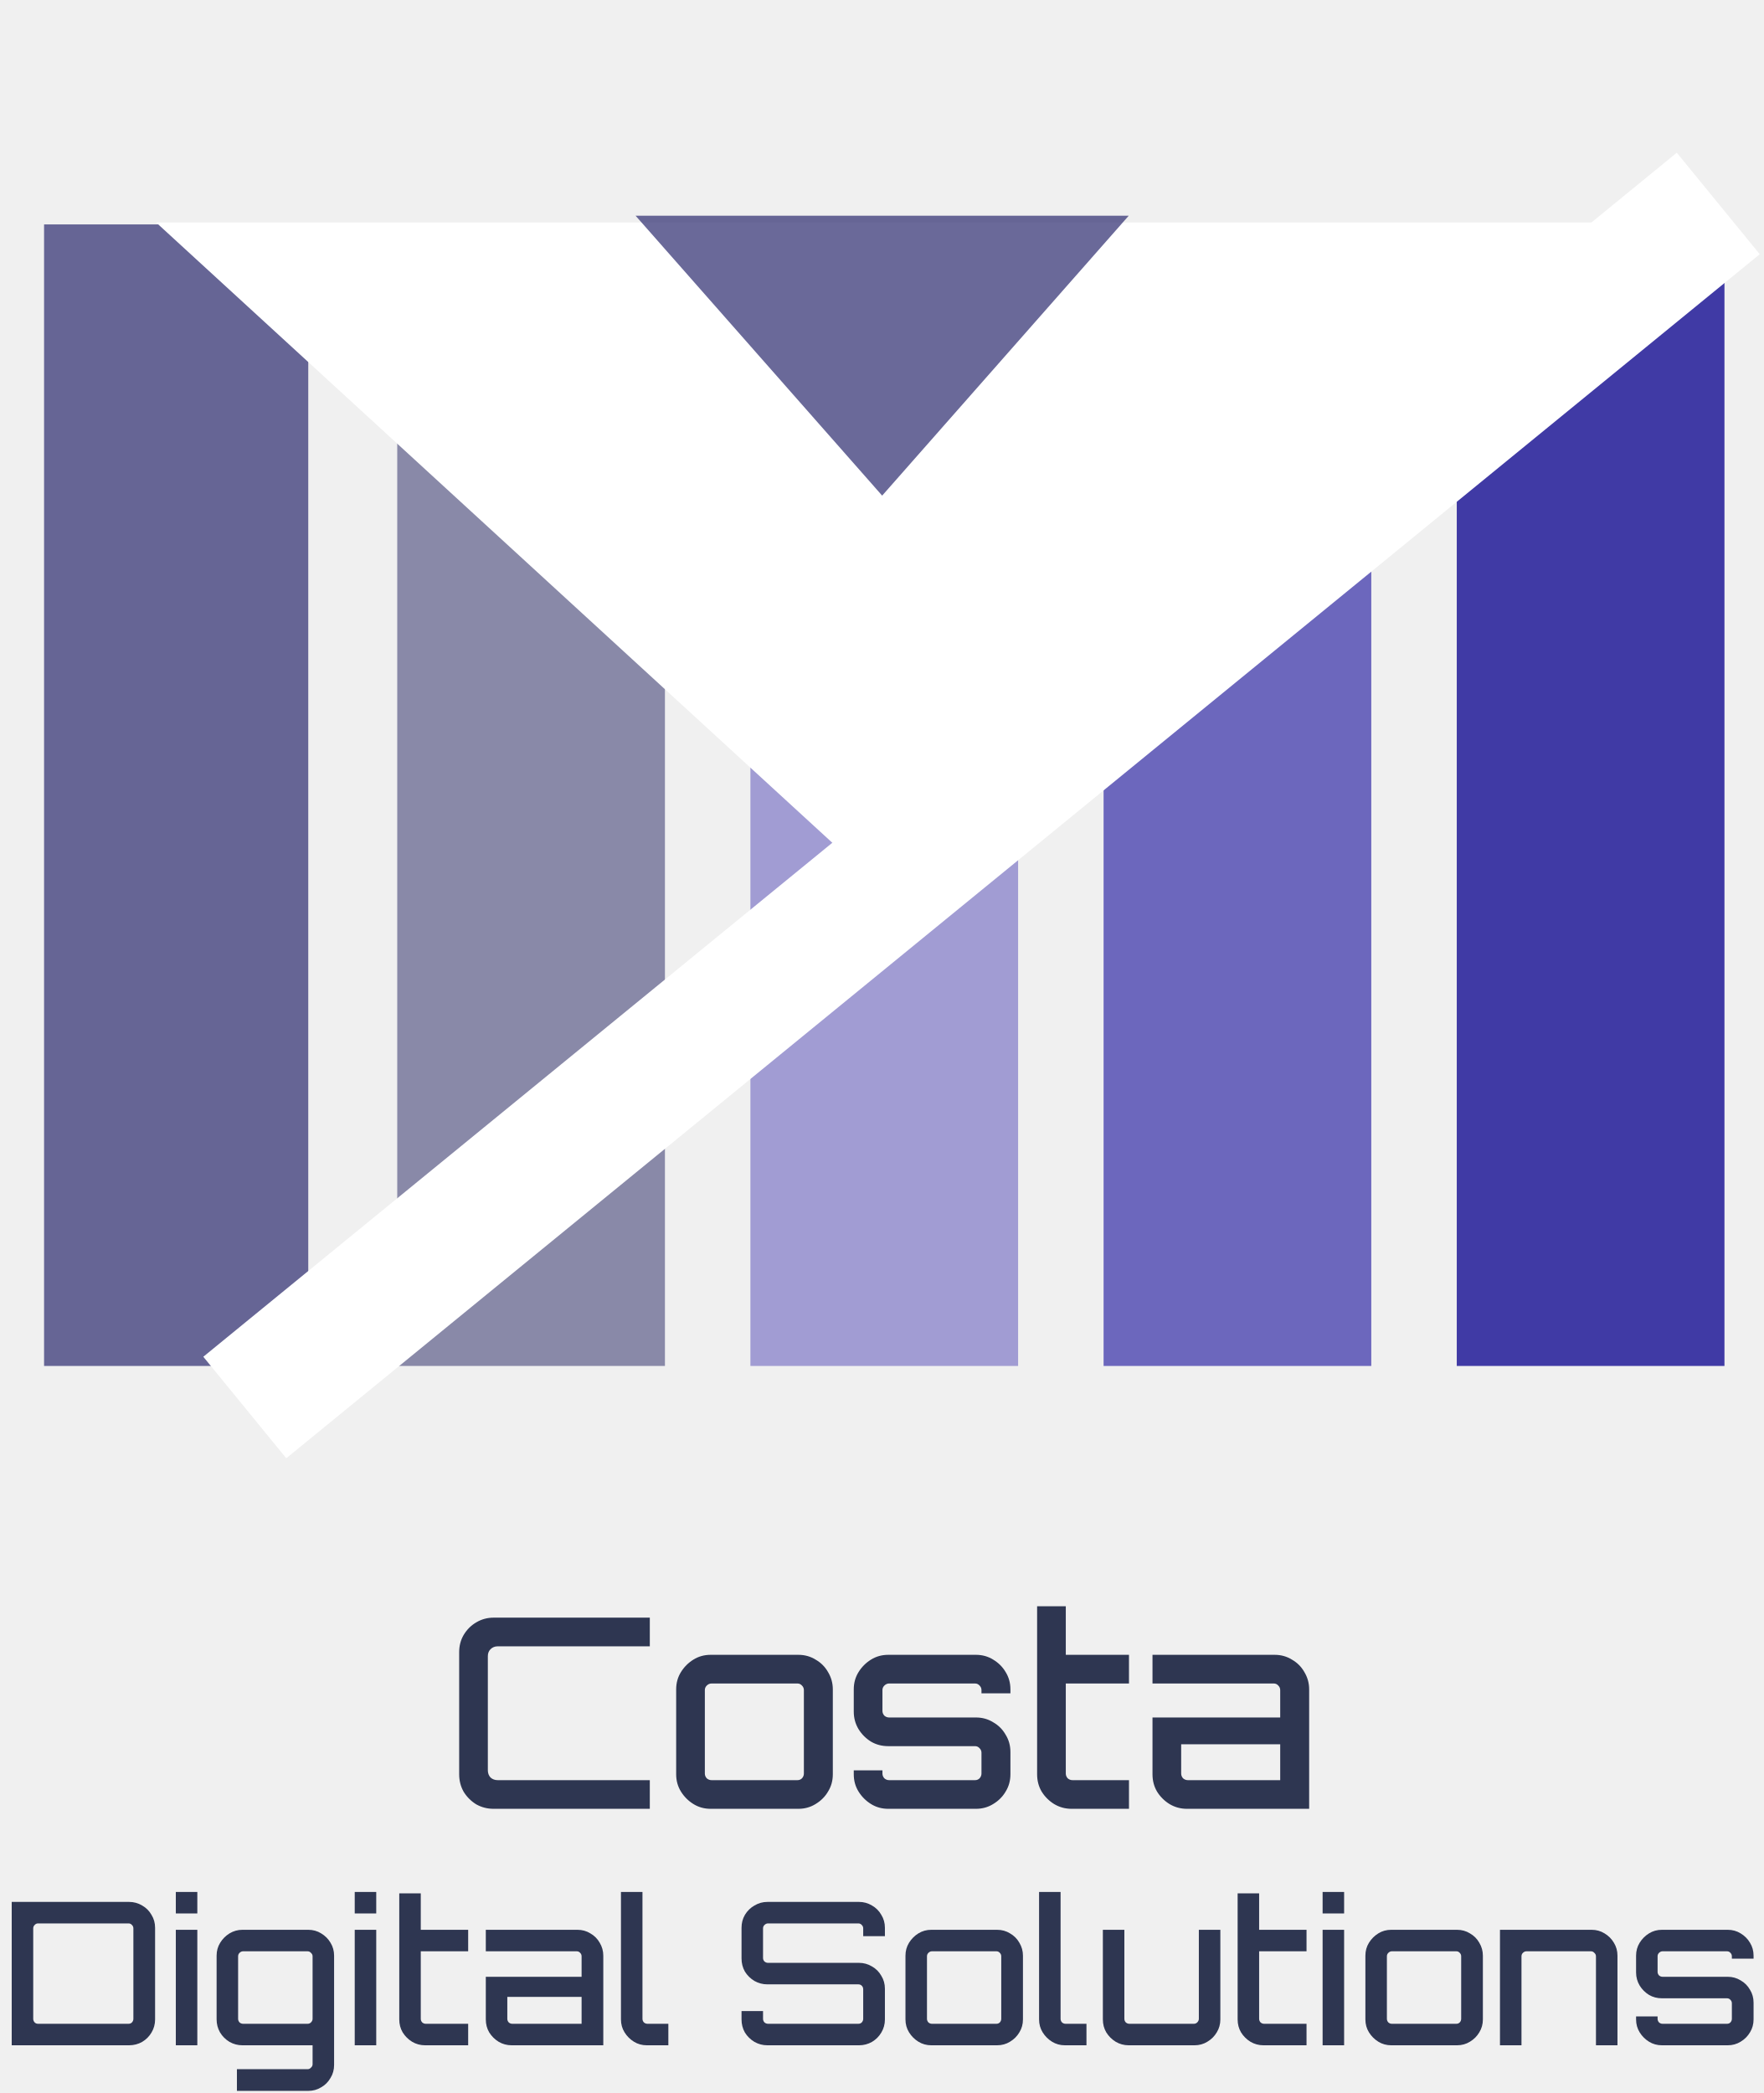
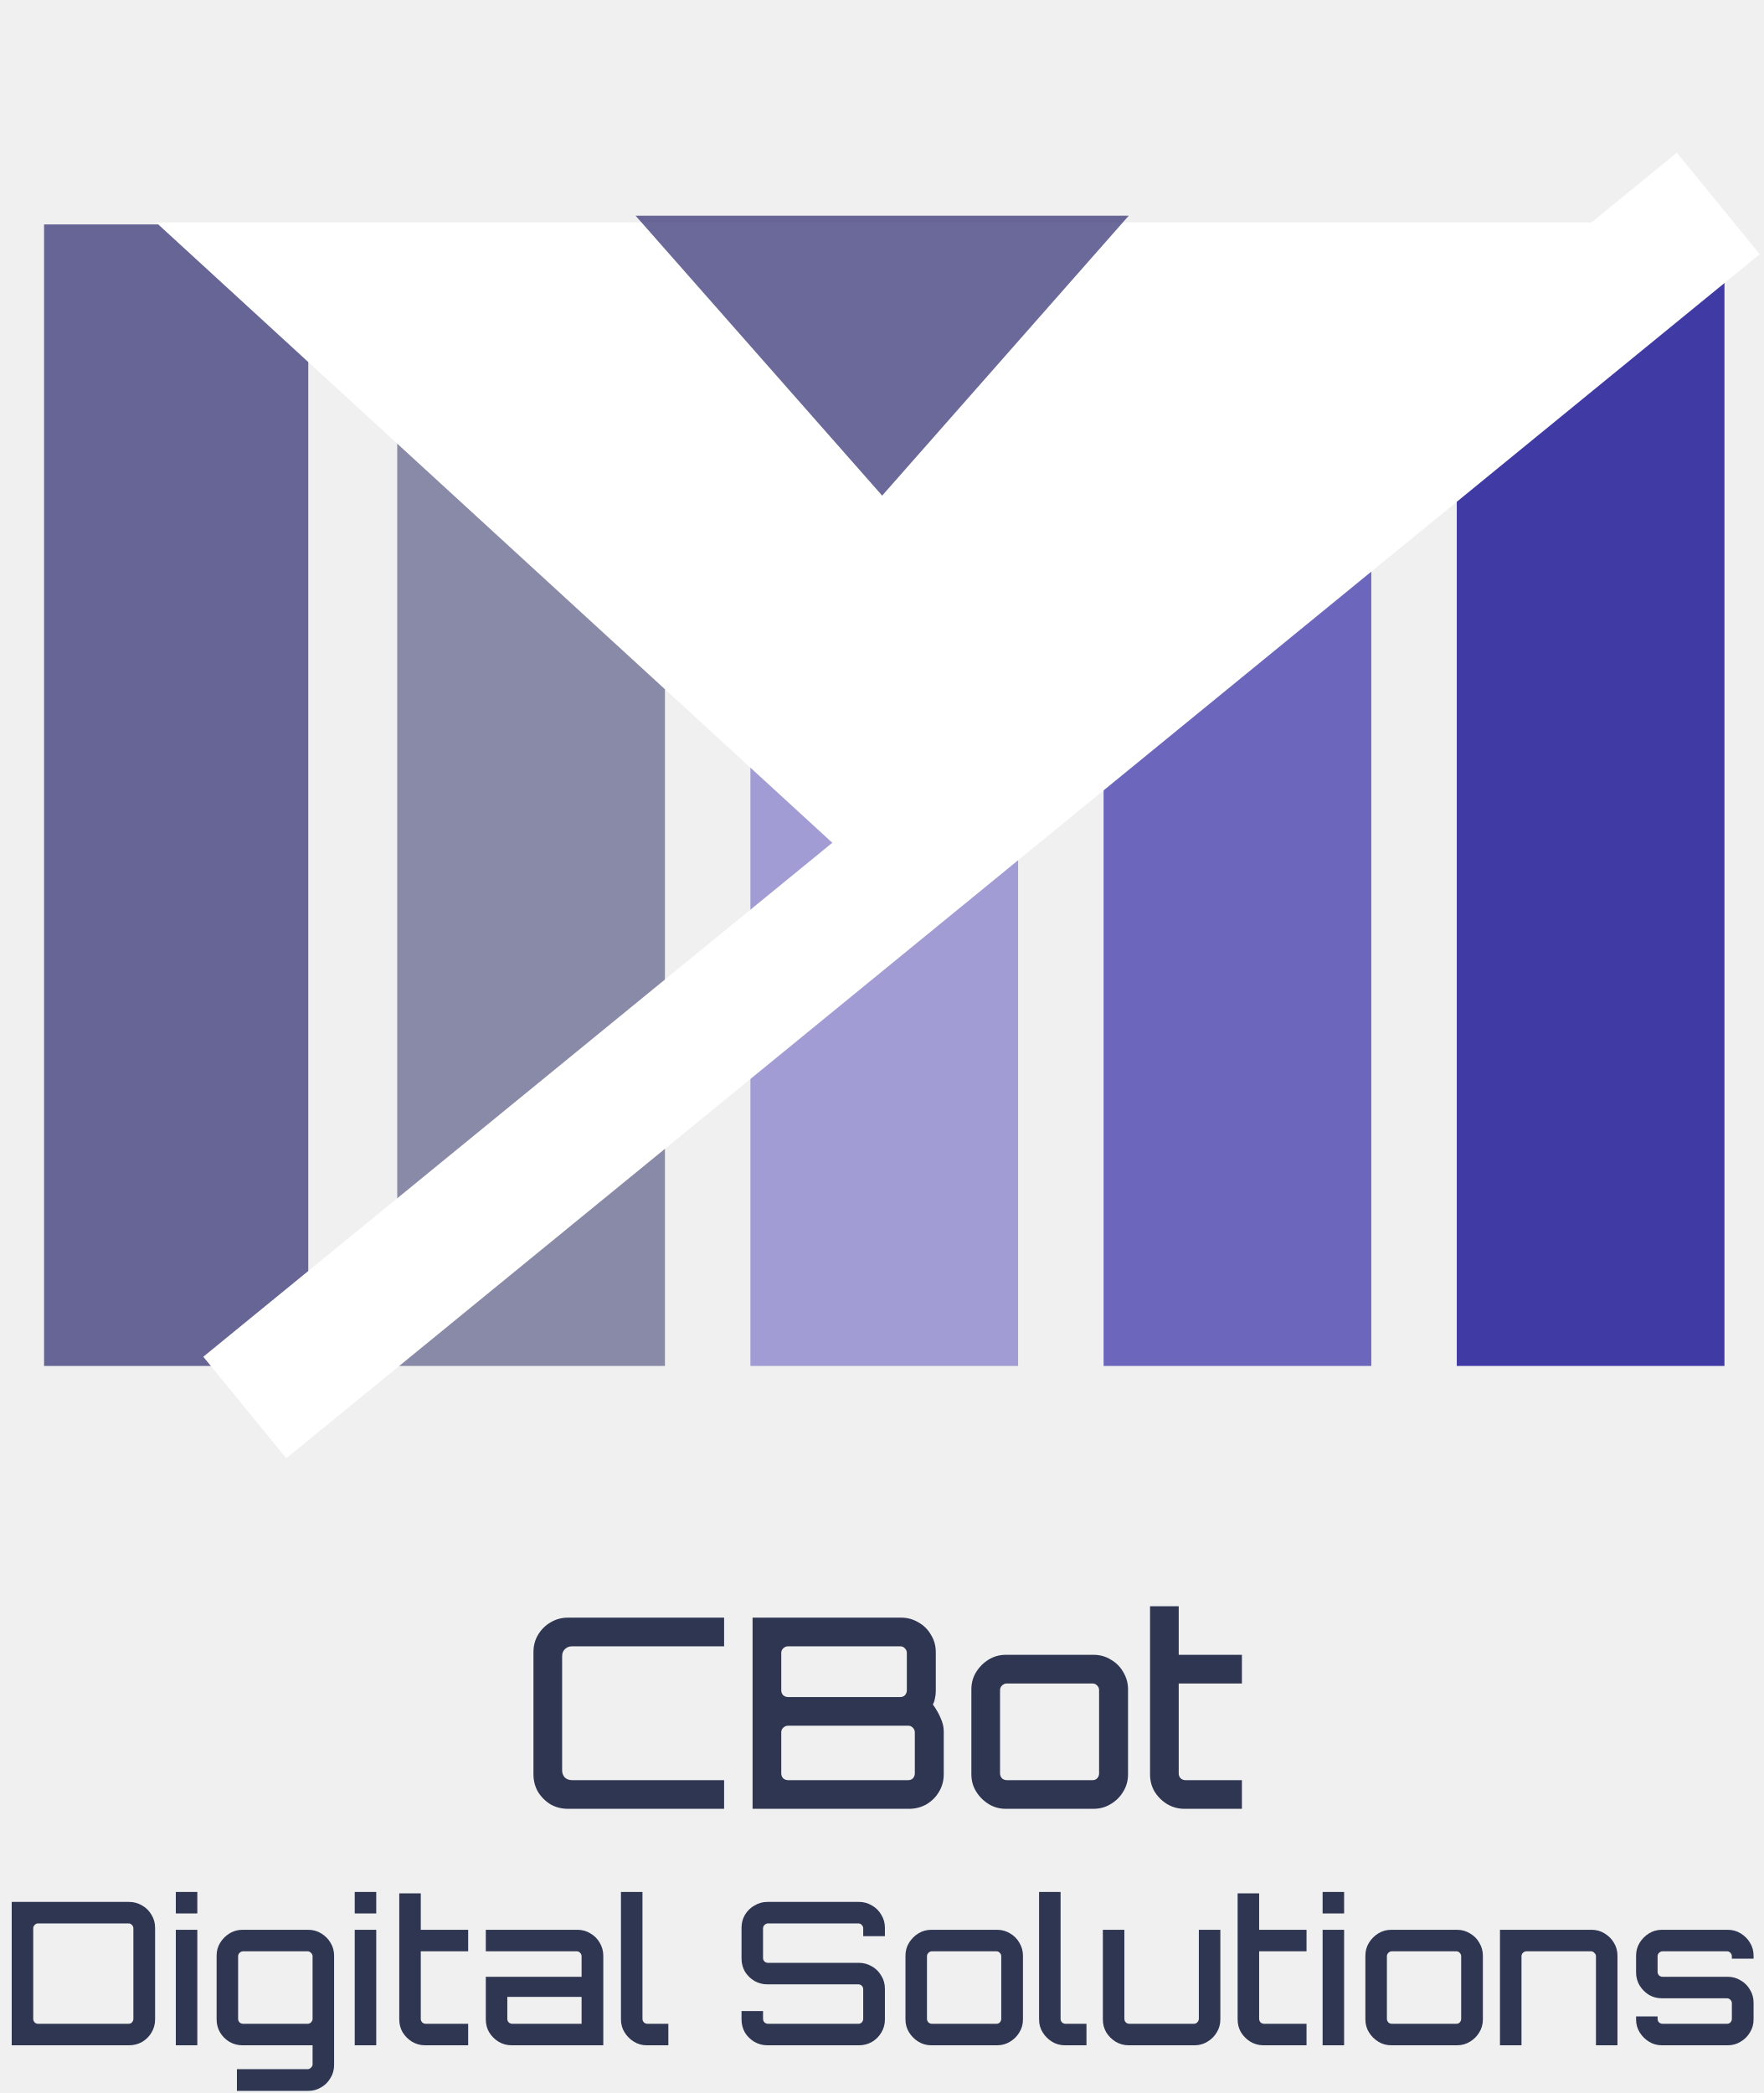
<svg xmlns="http://www.w3.org/2000/svg" width="850" height="1009" viewBox="0 0 850 1009" fill="none">
  <rect x="21.244" y="108.188" width="127.366" height="550.316" fill="#2D2C6F" fill-opacity="0.71" />
  <rect x="702.276" y="108.188" width="129.048" height="550.316" fill="#403AA5" />
  <rect x="361.76" y="108.188" width="129.048" height="550.316" fill="#3B31AD" fill-opacity="0.44" />
  <rect x="191.502" y="108.188" width="129.048" height="550.316" fill="#5F5E8A" fill-opacity="0.71" />
  <rect x="532.018" y="108.188" width="129.048" height="550.316" fill="#6C67BD" />
  <path d="M426 429L75.26 107.25L776.74 107.25L426 429Z" fill="white" />
  <path d="M425.271 238.935L306.391 103.984L544.152 103.984L425.271 238.935Z" fill="#2D2C6F" fill-opacity="0.71" />
  <line x1="118.006" y1="678.533" x2="828.338" y2="98.088" stroke="white" stroke-width="63.194" />
-   <path d="M237.995 872C234.923 872 232.107 871.275 229.547 869.824C227.072 868.288 225.067 866.283 223.531 863.808C222.08 861.248 221.355 858.432 221.355 855.36V796.48C221.355 793.408 222.08 790.635 223.531 788.16C225.067 785.6 227.072 783.595 229.547 782.144C232.107 780.608 234.923 779.84 237.995 779.84H313.259V793.664H239.915C238.55 793.664 237.398 794.133 236.459 795.072C235.606 795.925 235.179 797.035 235.179 798.4V853.44C235.179 854.805 235.606 855.957 236.459 856.896C237.398 857.749 238.55 858.176 239.915 858.176H313.259V872H237.995ZM342.605 872C339.533 872 336.76 871.232 334.285 869.696C331.81 868.16 329.805 866.155 328.269 863.68C326.733 861.205 325.965 858.432 325.965 855.36V814.4C325.965 811.328 326.733 808.555 328.269 806.08C329.805 803.605 331.81 801.6 334.285 800.064C336.76 798.528 339.533 797.76 342.605 797.76H384.845C387.917 797.76 390.69 798.528 393.165 800.064C395.725 801.515 397.73 803.52 399.181 806.08C400.717 808.64 401.485 811.413 401.485 814.4V855.36C401.485 858.432 400.717 861.205 399.181 863.68C397.73 866.155 395.725 868.16 393.165 869.696C390.69 871.232 387.917 872 384.845 872H342.605ZM342.989 858.176H384.461C385.314 858.176 386.04 857.877 386.637 857.28C387.234 856.597 387.533 855.829 387.533 854.976V814.784C387.533 813.931 387.234 813.205 386.637 812.608C386.04 811.925 385.314 811.584 384.461 811.584H342.989C342.136 811.584 341.368 811.925 340.685 812.608C340.088 813.205 339.789 813.931 339.789 814.784V854.976C339.789 855.829 340.088 856.597 340.685 857.28C341.368 857.877 342.136 858.176 342.989 858.176ZM428.221 872C425.149 872 422.376 871.232 419.901 869.696C417.426 868.16 415.421 866.155 413.885 863.68C412.349 861.205 411.581 858.432 411.581 855.36V853.44H425.405V854.976C425.405 855.829 425.704 856.597 426.301 857.28C426.984 857.877 427.752 858.176 428.605 858.176H470.077C470.93 858.176 471.656 857.877 472.253 857.28C472.85 856.597 473.149 855.829 473.149 854.976V844.992C473.149 844.139 472.85 843.413 472.253 842.816C471.656 842.133 470.93 841.792 470.077 841.792H428.221C425.149 841.792 422.376 841.067 419.901 839.616C417.426 838.08 415.421 836.075 413.885 833.6C412.349 831.04 411.581 828.224 411.581 825.152V814.4C411.581 811.328 412.349 808.555 413.885 806.08C415.421 803.605 417.426 801.6 419.901 800.064C422.376 798.528 425.149 797.76 428.221 797.76H470.461C473.533 797.76 476.306 798.528 478.781 800.064C481.341 801.6 483.346 803.605 484.797 806.08C486.333 808.555 487.101 811.328 487.101 814.4V816.32H473.149V814.784C473.149 813.931 472.85 813.205 472.253 812.608C471.656 811.925 470.93 811.584 470.077 811.584H428.605C427.752 811.584 426.984 811.925 426.301 812.608C425.704 813.205 425.405 813.931 425.405 814.784V824.768C425.405 825.621 425.704 826.389 426.301 827.072C426.984 827.669 427.752 827.968 428.605 827.968H470.461C473.533 827.968 476.306 828.736 478.781 830.272C481.341 831.723 483.346 833.728 484.797 836.288C486.333 838.763 487.101 841.536 487.101 844.608V855.36C487.101 858.432 486.333 861.205 484.797 863.68C483.346 866.155 481.341 868.16 478.781 869.696C476.306 871.232 473.533 872 470.461 872H428.221ZM516.611 872C513.539 872 510.723 871.232 508.163 869.696C505.688 868.16 503.683 866.155 502.147 863.68C500.696 861.205 499.971 858.432 499.971 855.36V774.336H513.795V797.76H544.259V811.584H513.795V854.976C513.795 855.829 514.094 856.597 514.691 857.28C515.374 857.877 516.142 858.176 516.995 858.176H544.259V872H516.611ZM572.233 872C569.161 872 566.345 871.232 563.785 869.696C561.31 868.16 559.305 866.155 557.769 863.68C556.318 861.205 555.593 858.432 555.593 855.36V827.968H617.161V814.784C617.161 813.931 616.862 813.205 616.265 812.608C615.668 811.925 614.942 811.584 614.089 811.584H555.593V797.76H614.473C617.545 797.76 620.318 798.528 622.793 800.064C625.353 801.515 627.358 803.52 628.809 806.08C630.345 808.64 631.113 811.413 631.113 814.4V872H572.233ZM572.617 858.176H617.161V840.896H569.417V854.976C569.417 855.829 569.716 856.597 570.313 857.28C570.996 857.877 571.764 858.176 572.617 858.176Z" fill="#2E3651" />
+   <path d="M273.808 872C270.736 872 267.92 871.275 265.36 869.824C262.885 868.288 260.88 866.283 259.344 863.808C257.893 861.248 257.168 858.432 257.168 855.36V796.48C257.168 793.408 257.893 790.635 259.344 788.16C260.88 785.6 262.885 783.595 265.36 782.144C267.92 780.608 270.736 779.84 273.808 779.84H349.072V793.664H275.728C274.362 793.664 273.21 794.133 272.272 795.072C271.418 795.925 270.992 797.035 270.992 798.4V853.44C270.992 854.805 271.418 855.957 272.272 856.896C273.21 857.749 274.362 858.176 275.728 858.176H349.072V872H273.808ZM362.802 872V779.84H434.482C437.468 779.84 440.242 780.608 442.802 782.144C445.362 783.595 447.367 785.6 448.818 788.16C450.354 790.635 451.122 793.408 451.122 796.48V815.296C451.122 816.405 450.994 817.515 450.738 818.624C450.567 819.733 450.226 820.757 449.714 821.696C451.42 824.085 452.7 826.347 453.554 828.48C454.492 830.528 454.962 832.619 454.962 834.752V855.36C454.962 858.432 454.194 861.248 452.658 863.808C451.207 866.283 449.202 868.288 446.642 869.824C444.082 871.275 441.266 872 438.194 872H362.802ZM379.826 858.176H437.938C438.791 858.176 439.516 857.877 440.114 857.28C440.711 856.597 441.01 855.829 441.01 854.976V835.136C441.01 834.283 440.711 833.557 440.114 832.96C439.516 832.277 438.791 831.936 437.938 831.936H379.826C378.972 831.936 378.204 832.277 377.522 832.96C376.924 833.557 376.626 834.283 376.626 835.136V854.976C376.626 855.829 376.924 856.597 377.522 857.28C378.204 857.877 378.972 858.176 379.826 858.176ZM379.826 818.112H434.098C434.951 818.112 435.676 817.813 436.274 817.216C436.871 816.533 437.17 815.765 437.17 814.912V796.864C437.17 796.011 436.871 795.285 436.274 794.688C435.676 794.005 434.951 793.664 434.098 793.664H379.826C378.972 793.664 378.204 794.005 377.522 794.688C376.924 795.285 376.626 796.011 376.626 796.864V814.912C376.626 815.765 376.924 816.533 377.522 817.216C378.204 817.813 378.972 818.112 379.826 818.112ZM484.918 872C481.846 872 479.072 871.232 476.598 869.696C474.123 868.16 472.118 866.155 470.582 863.68C469.046 861.205 468.278 858.432 468.278 855.36V814.4C468.278 811.328 469.046 808.555 470.582 806.08C472.118 803.605 474.123 801.6 476.598 800.064C479.072 798.528 481.846 797.76 484.918 797.76H527.158C530.23 797.76 533.003 798.528 535.478 800.064C538.038 801.515 540.043 803.52 541.494 806.08C543.03 808.64 543.798 811.413 543.798 814.4V855.36C543.798 858.432 543.03 861.205 541.494 863.68C540.043 866.155 538.038 868.16 535.478 869.696C533.003 871.232 530.23 872 527.158 872H484.918ZM485.302 858.176H526.774C527.627 858.176 528.352 857.877 528.95 857.28C529.547 856.597 529.846 855.829 529.846 854.976V814.784C529.846 813.931 529.547 813.205 528.95 812.608C528.352 811.925 527.627 811.584 526.774 811.584H485.302C484.448 811.584 483.68 811.925 482.998 812.608C482.4 813.205 482.102 813.931 482.102 814.784V854.976C482.102 855.829 482.4 856.597 482.998 857.28C483.68 857.877 484.448 858.176 485.302 858.176ZM571.049 872C567.977 872 565.161 871.232 562.601 869.696C560.126 868.16 558.121 866.155 556.585 863.68C555.134 861.205 554.409 858.432 554.409 855.36V774.336H568.233V797.76H598.697V811.584H568.233V854.976C568.233 855.829 568.531 856.597 569.129 857.28C569.811 857.877 570.579 858.176 571.433 858.176H598.697V872H571.049Z" fill="#2E3651" />
  <path d="M5.646 986V916.88H62.19C64.494 916.88 66.606 917.456 68.526 918.608C70.446 919.696 71.95 921.2 73.038 923.12C74.19 924.976 74.766 927.056 74.766 929.36V973.52C74.766 975.824 74.19 977.936 73.038 979.856C71.95 981.712 70.446 983.216 68.526 984.368C66.606 985.456 64.494 986 62.19 986H5.646ZM18.318 975.632H61.998C62.638 975.632 63.182 975.408 63.63 974.96C64.078 974.448 64.302 973.872 64.302 973.232V929.648C64.302 929.008 64.078 928.464 63.63 928.016C63.182 927.504 62.638 927.248 61.998 927.248H18.318C17.678 927.248 17.134 927.504 16.686 928.016C16.238 928.464 16.014 929.008 16.014 929.648V973.232C16.014 973.872 16.238 974.448 16.686 974.96C17.134 975.408 17.678 975.632 18.318 975.632ZM84.757 986V930.32H95.125V986H84.757ZM84.757 922.448V912.08H95.125V922.448H84.757ZM114.212 1007.98V997.52H148.292C148.932 997.52 149.476 997.264 149.924 996.752C150.436 996.304 150.692 995.76 150.692 995.12V986H116.9C114.66 986 112.58 985.456 110.66 984.368C108.74 983.216 107.204 981.68 106.052 979.76C104.964 977.84 104.42 975.76 104.42 973.52V942.8C104.42 940.496 104.996 938.416 106.148 936.56C107.3 934.704 108.804 933.2 110.66 932.048C112.58 930.896 114.66 930.32 116.9 930.32H148.58C150.884 930.32 152.964 930.896 154.82 932.048C156.74 933.2 158.244 934.704 159.332 936.56C160.484 938.416 161.06 940.496 161.06 942.8V995.504C161.06 997.808 160.484 999.888 159.332 1001.74C158.244 1003.66 156.74 1005.17 154.82 1006.26C152.964 1007.41 150.884 1007.98 148.58 1007.98H114.212ZM117.188 975.632H148.292C148.932 975.632 149.476 975.408 149.924 974.96C150.436 974.448 150.692 973.872 150.692 973.232V943.088C150.692 942.448 150.436 941.904 149.924 941.456C149.476 940.944 148.932 940.688 148.292 940.688H117.188C116.548 940.688 115.972 940.944 115.46 941.456C115.012 941.904 114.788 942.448 114.788 943.088V973.232C114.788 973.872 115.012 974.448 115.46 974.96C115.972 975.408 116.548 975.632 117.188 975.632ZM171.007 986V930.32H181.375V986H171.007ZM171.007 922.448V912.08H181.375V922.448H171.007ZM204.958 986C202.654 986 200.542 985.424 198.622 984.272C196.766 983.12 195.262 981.616 194.11 979.76C193.022 977.904 192.478 975.824 192.478 973.52V912.752H202.846V930.32H225.694V940.688H202.846V973.232C202.846 973.872 203.07 974.448 203.518 974.96C204.03 975.408 204.606 975.632 205.246 975.632H225.694V986H204.958ZM246.675 986C244.371 986 242.259 985.424 240.339 984.272C238.483 983.12 236.979 981.616 235.827 979.76C234.739 977.904 234.195 975.824 234.195 973.52V952.976H280.371V943.088C280.371 942.448 280.147 941.904 279.699 941.456C279.251 940.944 278.707 940.688 278.067 940.688H234.195V930.32H278.355C280.659 930.32 282.739 930.896 284.595 932.048C286.515 933.136 288.019 934.64 289.107 936.56C290.259 938.48 290.835 940.56 290.835 942.8V986H246.675ZM246.963 975.632H280.371V962.672H244.563V973.232C244.563 973.872 244.787 974.448 245.235 974.96C245.747 975.408 246.323 975.632 246.963 975.632ZM311.831 986C309.527 986 307.447 985.424 305.591 984.272C303.735 983.12 302.231 981.616 301.079 979.76C299.927 977.904 299.351 975.824 299.351 973.52V912.08H309.719V973.232C309.719 973.872 309.943 974.448 310.391 974.96C310.903 975.408 311.479 975.632 312.119 975.632H322.199V986H311.831ZM369.956 986C367.716 986 365.636 985.456 363.716 984.368C361.796 983.216 360.26 981.712 359.108 979.856C358.02 977.936 357.476 975.824 357.476 973.52V969.488H367.844V973.232C367.844 973.872 368.068 974.448 368.516 974.96C369.028 975.408 369.604 975.632 370.244 975.632H413.828C414.468 975.632 415.012 975.408 415.46 974.96C415.908 974.448 416.132 973.872 416.132 973.232V959.024C416.132 958.32 415.908 957.744 415.46 957.296C415.012 956.848 414.468 956.624 413.828 956.624H369.956C367.716 956.624 365.636 956.08 363.716 954.992C361.796 953.84 360.26 952.336 359.108 950.48C358.02 948.56 357.476 946.448 357.476 944.144V929.36C357.476 927.056 358.02 924.976 359.108 923.12C360.26 921.2 361.796 919.696 363.716 918.608C365.636 917.456 367.716 916.88 369.956 916.88H414.116C416.356 916.88 418.436 917.456 420.356 918.608C422.276 919.696 423.78 921.2 424.868 923.12C426.02 924.976 426.596 927.056 426.596 929.36V933.392H416.132V929.648C416.132 929.008 415.908 928.464 415.46 928.016C415.012 927.504 414.468 927.248 413.828 927.248H370.244C369.604 927.248 369.028 927.504 368.516 928.016C368.068 928.464 367.844 929.008 367.844 929.648V943.856C367.844 944.56 368.068 945.136 368.516 945.584C369.028 946.032 369.604 946.256 370.244 946.256H414.116C416.356 946.256 418.436 946.832 420.356 947.984C422.276 949.072 423.78 950.576 424.868 952.496C426.02 954.352 426.596 956.432 426.596 958.736V973.52C426.596 975.824 426.02 977.936 424.868 979.856C423.78 981.712 422.276 983.216 420.356 984.368C418.436 985.456 416.356 986 414.116 986H369.956ZM448.985 986C446.681 986 444.601 985.424 442.745 984.272C440.889 983.12 439.385 981.616 438.233 979.76C437.081 977.904 436.505 975.824 436.505 973.52V942.8C436.505 940.496 437.081 938.416 438.233 936.56C439.385 934.704 440.889 933.2 442.745 932.048C444.601 930.896 446.681 930.32 448.985 930.32H480.665C482.969 930.32 485.049 930.896 486.905 932.048C488.825 933.136 490.329 934.64 491.417 936.56C492.569 938.48 493.145 940.56 493.145 942.8V973.52C493.145 975.824 492.569 977.904 491.417 979.76C490.329 981.616 488.825 983.12 486.905 984.272C485.049 985.424 482.969 986 480.665 986H448.985ZM449.273 975.632H480.377C481.017 975.632 481.561 975.408 482.009 974.96C482.457 974.448 482.681 973.872 482.681 973.232V943.088C482.681 942.448 482.457 941.904 482.009 941.456C481.561 940.944 481.017 940.688 480.377 940.688H449.273C448.633 940.688 448.057 940.944 447.545 941.456C447.097 941.904 446.873 942.448 446.873 943.088V973.232C446.873 973.872 447.097 974.448 447.545 974.96C448.057 975.408 448.633 975.632 449.273 975.632ZM513.393 986C511.089 986 509.009 985.424 507.153 984.272C505.297 983.12 503.793 981.616 502.641 979.76C501.489 977.904 500.913 975.824 500.913 973.52V912.08H511.281V973.232C511.281 973.872 511.505 974.448 511.953 974.96C512.465 975.408 513.041 975.632 513.681 975.632H523.761V986H513.393ZM544.146 986C541.842 986 539.73 985.424 537.81 984.272C535.954 983.12 534.45 981.616 533.298 979.76C532.21 977.904 531.666 975.824 531.666 973.52V930.32H542.034V973.232C542.034 973.872 542.258 974.448 542.706 974.96C543.218 975.408 543.794 975.632 544.434 975.632H575.538C576.178 975.632 576.722 975.408 577.17 974.96C577.682 974.448 577.938 973.872 577.938 973.232V930.32H588.306V973.52C588.306 975.824 587.73 977.904 586.578 979.76C585.49 981.616 583.986 983.12 582.066 984.272C580.21 985.424 578.13 986 575.826 986H544.146ZM609.114 986C606.81 986 604.698 985.424 602.778 984.272C600.922 983.12 599.418 981.616 598.266 979.76C597.178 977.904 596.634 975.824 596.634 973.52V912.752H607.002V930.32H629.85V940.688H607.002V973.232C607.002 973.872 607.226 974.448 607.674 974.96C608.186 975.408 608.762 975.632 609.402 975.632H629.85V986H609.114ZM637.601 986V930.32H647.969V986H637.601ZM637.601 922.448V912.08H647.969V922.448H637.601ZM670.704 986C668.4 986 666.32 985.424 664.464 984.272C662.608 983.12 661.104 981.616 659.952 979.76C658.8 977.904 658.224 975.824 658.224 973.52V942.8C658.224 940.496 658.8 938.416 659.952 936.56C661.104 934.704 662.608 933.2 664.464 932.048C666.32 930.896 668.4 930.32 670.704 930.32H702.384C704.688 930.32 706.768 930.896 708.624 932.048C710.544 933.136 712.048 934.64 713.136 936.56C714.288 938.48 714.864 940.56 714.864 942.8V973.52C714.864 975.824 714.288 977.904 713.136 979.76C712.048 981.616 710.544 983.12 708.624 984.272C706.768 985.424 704.688 986 702.384 986H670.704ZM670.992 975.632H702.096C702.736 975.632 703.28 975.408 703.728 974.96C704.176 974.448 704.4 973.872 704.4 973.232V943.088C704.4 942.448 704.176 941.904 703.728 941.456C703.28 940.944 702.736 940.688 702.096 940.688H670.992C670.352 940.688 669.776 940.944 669.264 941.456C668.816 941.904 668.592 942.448 668.592 943.088V973.232C668.592 973.872 668.816 974.448 669.264 974.96C669.776 975.408 670.352 975.632 670.992 975.632ZM723.105 986V930.32H767.265C769.569 930.32 771.649 930.896 773.505 932.048C775.425 933.2 776.929 934.704 778.017 936.56C779.169 938.416 779.745 940.496 779.745 942.8V986H769.377V943.088C769.377 942.448 769.121 941.904 768.609 941.456C768.161 940.944 767.617 940.688 766.977 940.688H735.873C735.233 940.688 734.657 940.944 734.145 941.456C733.697 941.904 733.473 942.448 733.473 943.088V986H723.105ZM801.197 986C798.893 986 796.813 985.424 794.957 984.272C793.101 983.12 791.597 981.616 790.445 979.76C789.293 977.904 788.717 975.824 788.717 973.52V972.08H799.085V973.232C799.085 973.872 799.309 974.448 799.757 974.96C800.269 975.408 800.845 975.632 801.485 975.632H832.589C833.229 975.632 833.773 975.408 834.221 974.96C834.669 974.448 834.893 973.872 834.893 973.232V965.744C834.893 965.104 834.669 964.56 834.221 964.112C833.773 963.6 833.229 963.344 832.589 963.344H801.197C798.893 963.344 796.813 962.8 794.957 961.712C793.101 960.56 791.597 959.056 790.445 957.2C789.293 955.28 788.717 953.168 788.717 950.864V942.8C788.717 940.496 789.293 938.416 790.445 936.56C791.597 934.704 793.101 933.2 794.957 932.048C796.813 930.896 798.893 930.32 801.197 930.32H832.877C835.181 930.32 837.261 930.896 839.117 932.048C841.037 933.2 842.541 934.704 843.629 936.56C844.781 938.416 845.357 940.496 845.357 942.8V944.24H834.893V943.088C834.893 942.448 834.669 941.904 834.221 941.456C833.773 940.944 833.229 940.688 832.589 940.688H801.485C800.845 940.688 800.269 940.944 799.757 941.456C799.309 941.904 799.085 942.448 799.085 943.088V950.576C799.085 951.216 799.309 951.792 799.757 952.304C800.269 952.752 800.845 952.976 801.485 952.976H832.877C835.181 952.976 837.261 953.552 839.117 954.704C841.037 955.792 842.541 957.296 843.629 959.216C844.781 961.072 845.357 963.152 845.357 965.456V973.52C845.357 975.824 844.781 977.904 843.629 979.76C842.541 981.616 841.037 983.12 839.117 984.272C837.261 985.424 835.181 986 832.877 986H801.197Z" fill="#2E3651" />
</svg>
